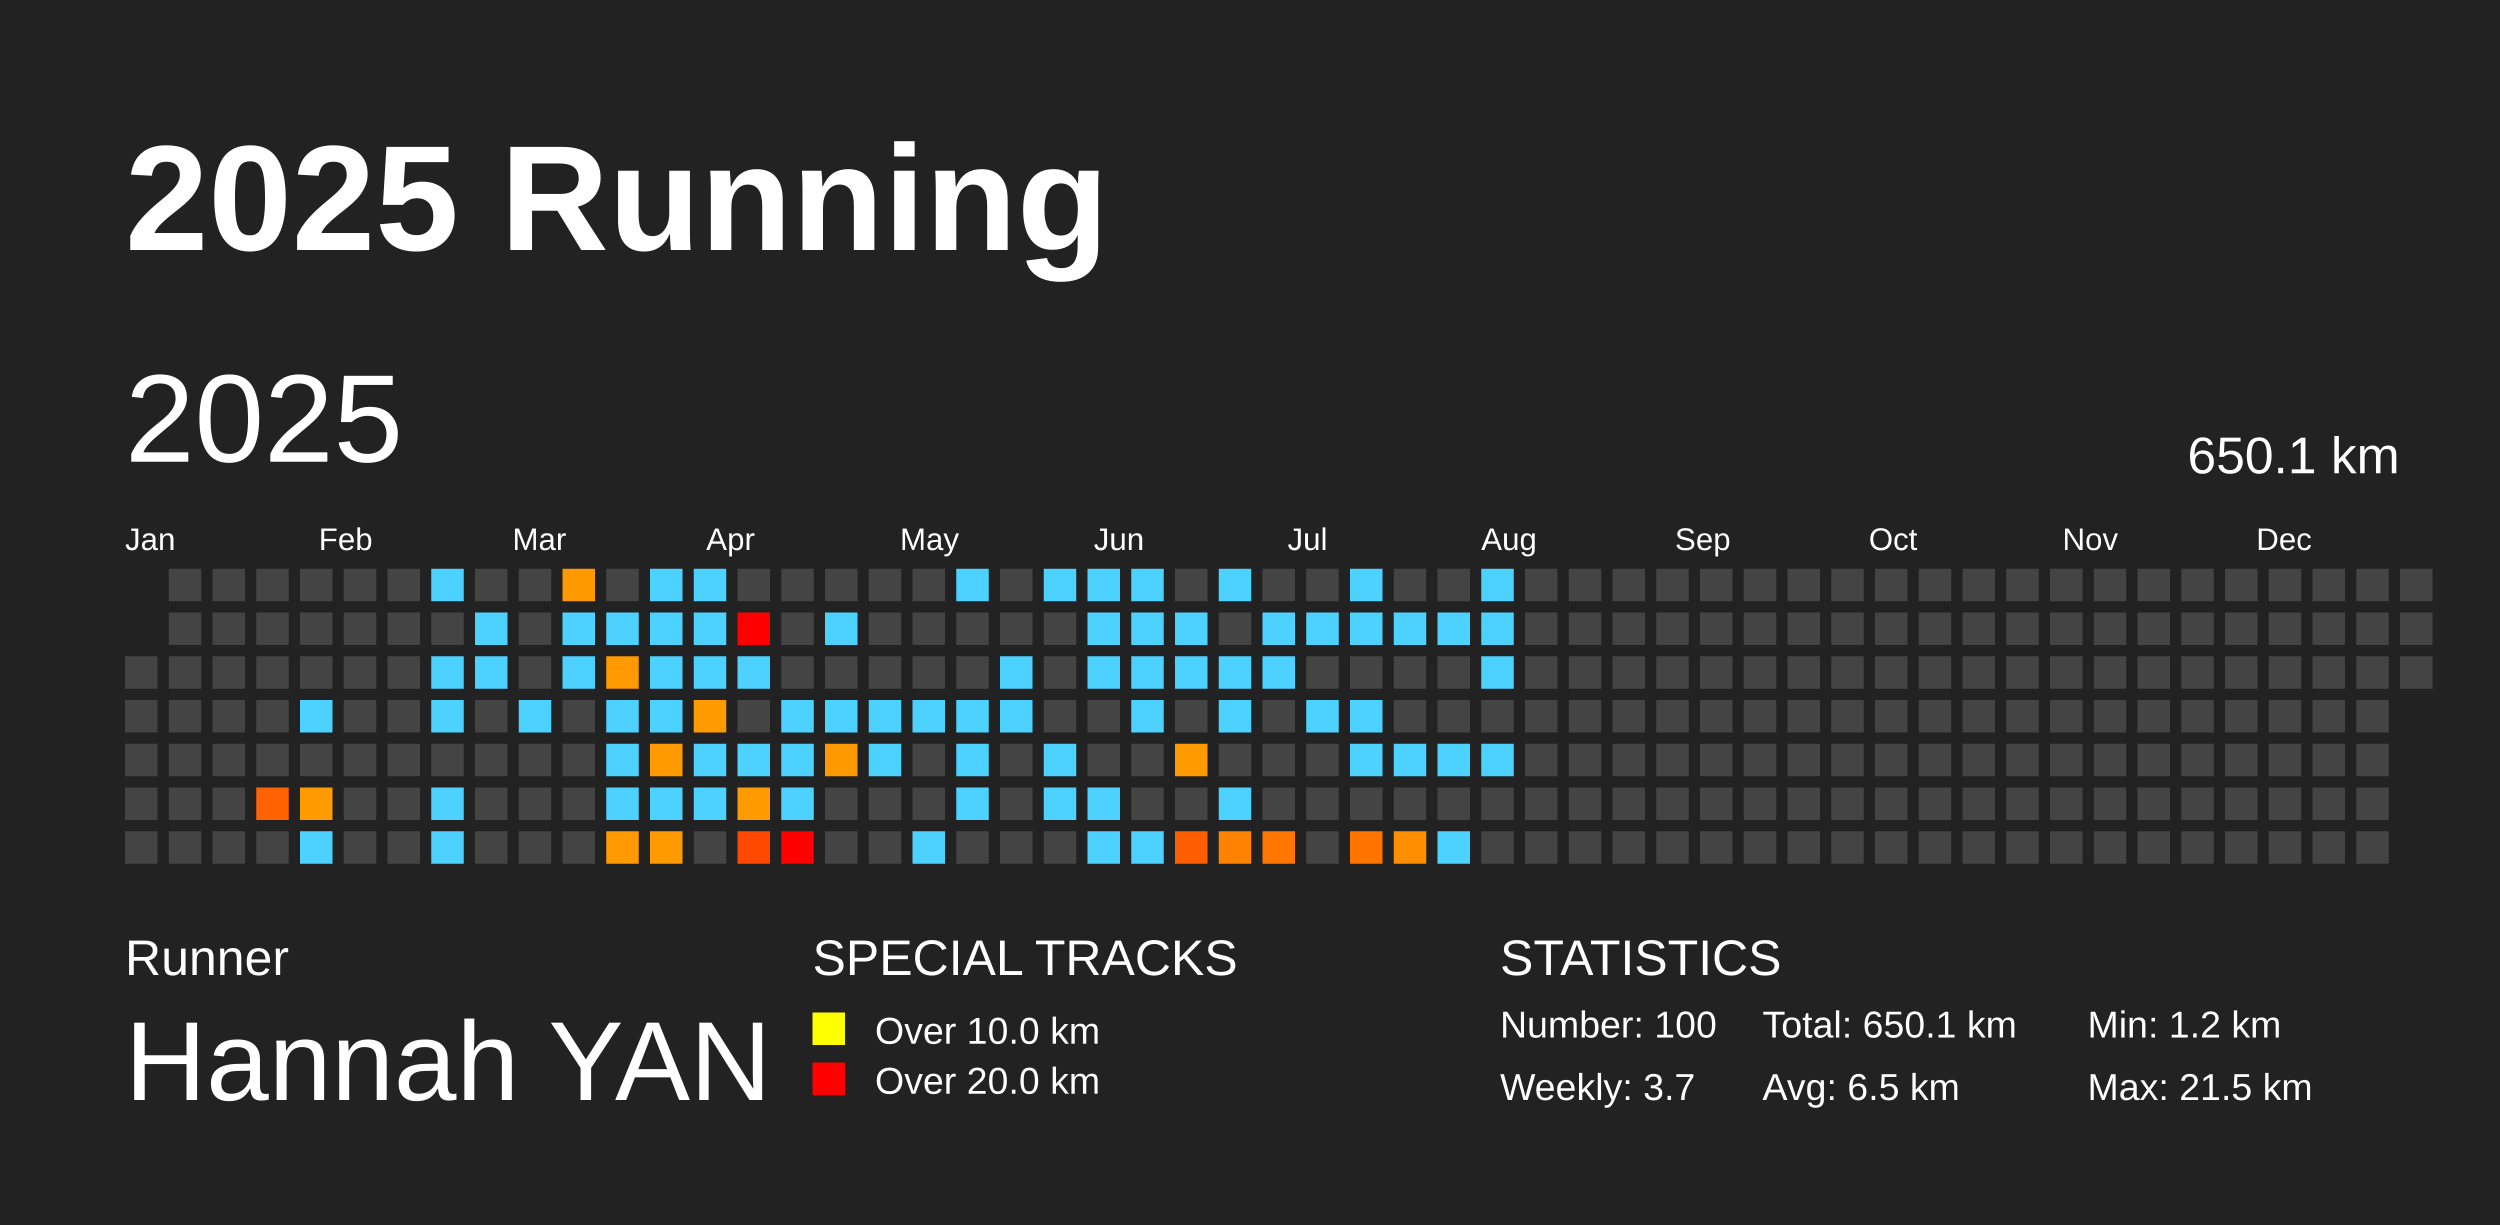
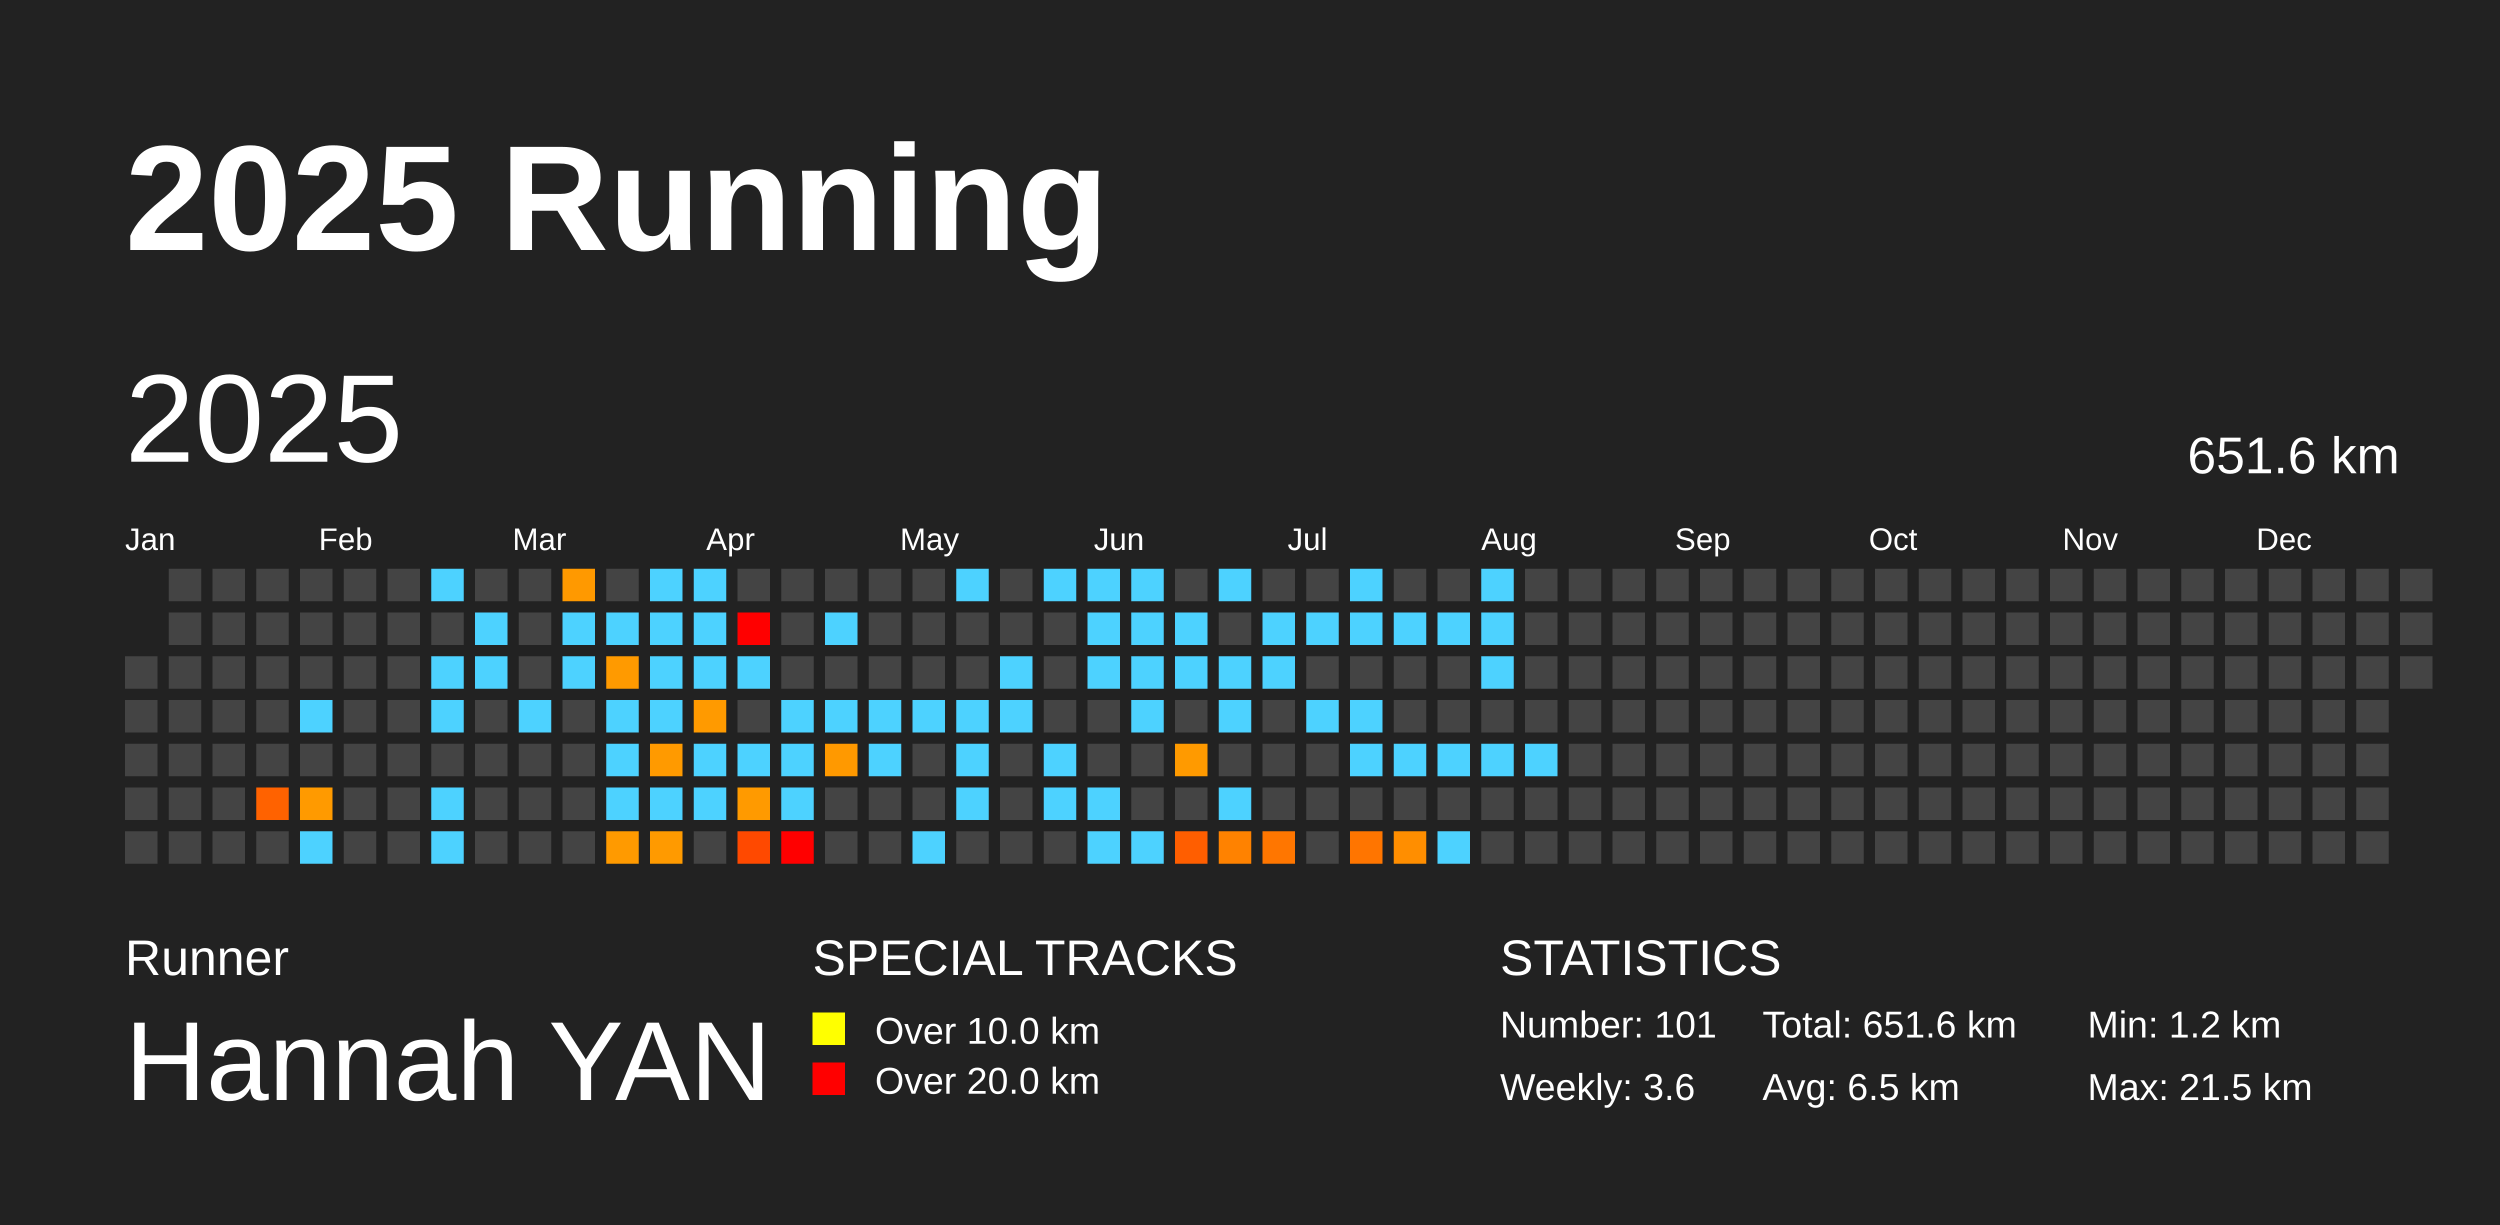
<svg xmlns="http://www.w3.org/2000/svg" baseProfile="full" height="98mm" version="1.1" viewBox="0,0,200,98" width="200mm">
  <defs />
  <rect fill="#222222" height="98" width="200" x="0" y="0" />
  <text fill="#FFFFFF" style="font-size:12px; font-family:Arial; font-weight:bold;" x="10" y="20">2025 Running</text>
  <text fill="#FFFFFF" style="font-size:4px; font-family:Arial" x="10" y="78">Runner</text>
  <text fill="#FFFFFF" style="font-size:9px; font-family:Arial" x="10" y="88">Hannah YAN</text>
  <text fill="#FFFFFF" style="font-size:4px; font-family:Arial" x="65" y="78">SPECIAL TRACKS</text>
  <rect fill="yellow" height="2.6" width="2.6" x="65" y="81" />
  <text fill="#FFFFFF" style="font-size:3px; font-family:Arial" x="70" y="83.5">Over 10.0 km</text>
  <rect fill="red" height="2.6" width="2.6" x="65" y="85" />
  <text fill="#FFFFFF" style="font-size:3px; font-family:Arial" x="70" y="87.5">Over 20.0 km</text>
  <text fill="#FFFFFF" style="font-size:4px; font-family:Arial" x="120" y="78">STATISTICS</text>
-   <text fill="#FFFFFF" style="font-size:3px; font-family:Arial" x="120" y="83">Number: 100</text>
-   <text fill="#FFFFFF" style="font-size:3px; font-family:Arial" x="120" y="88">Weekly: 3.7</text>
-   <text fill="#FFFFFF" style="font-size:3px; font-family:Arial" x="141" y="83">Total: 650.1 km</text>
+   <text fill="#FFFFFF" style="font-size:3px; font-family:Arial" x="120" y="83">Number: 101</text>
+   <text fill="#FFFFFF" style="font-size:3px; font-family:Arial" x="120" y="88">Weekly: 3.6</text>
+   <text fill="#FFFFFF" style="font-size:3px; font-family:Arial" x="141" y="83">Total: 651.6 km</text>
  <text fill="#FFFFFF" style="font-size:3px; font-family:Arial" x="141" y="88">Avg: 6.5 km</text>
  <text fill="#FFFFFF" style="font-size:3px; font-family:Arial" x="167" y="83">Min: 1.2 km</text>
  <text fill="#FFFFFF" style="font-size:3px; font-family:Arial" x="167" y="88">Max: 21.5 km</text>
  <text dominant-baseline="hanging" fill="#FFFFFF" style="font-size:10.0px; font-family:Arial;" x="10" y="30">2025</text>
-   <text dominant-baseline="hanging" fill="#FFFFFF" style="font-size:4.125px; font-family:Arial;" x="175" y="35">650.1 km</text>
+   <text dominant-baseline="hanging" fill="#FFFFFF" style="font-size:4.125px; font-family:Arial;" x="175" y="35">651.6 km</text>
  <text fill="#FFFFFF" style="font-size:2.5px; font-family:Arial" x="10.0" y="44">Jan</text>
  <text fill="#FFFFFF" style="font-size:2.5px; font-family:Arial" x="25.5" y="44">Feb</text>
  <text fill="#FFFFFF" style="font-size:2.5px; font-family:Arial" x="41.0" y="44">Mar</text>
  <text fill="#FFFFFF" style="font-size:2.5px; font-family:Arial" x="56.5" y="44">Apr</text>
  <text fill="#FFFFFF" style="font-size:2.5px; font-family:Arial" x="72.0" y="44">May</text>
  <text fill="#FFFFFF" style="font-size:2.5px; font-family:Arial" x="87.5" y="44">Jun</text>
  <text fill="#FFFFFF" style="font-size:2.5px; font-family:Arial" x="103.0" y="44">Jul</text>
  <text fill="#FFFFFF" style="font-size:2.5px; font-family:Arial" x="118.5" y="44">Aug</text>
  <text fill="#FFFFFF" style="font-size:2.5px; font-family:Arial" x="134.0" y="44">Sep</text>
  <text fill="#FFFFFF" style="font-size:2.5px; font-family:Arial" x="149.5" y="44">Oct</text>
  <text fill="#FFFFFF" style="font-size:2.5px; font-family:Arial" x="165.0" y="44">Nov</text>
  <text fill="#FFFFFF" style="font-size:2.5px; font-family:Arial" x="180.5" y="44">Dec</text>
  <rect fill="#444444" height="2.6" width="2.6" x="10.0" y="52.5" />
  <rect fill="#444444" height="2.6" width="2.6" x="10.0" y="56.0" />
  <rect fill="#444444" height="2.6" width="2.6" x="10.0" y="59.5" />
  <rect fill="#444444" height="2.6" width="2.6" x="10.0" y="63.0" />
  <rect fill="#444444" height="2.6" width="2.6" x="10.0" y="66.5" />
  <rect fill="#444444" height="2.6" width="2.6" x="13.5" y="45.5" />
  <rect fill="#444444" height="2.6" width="2.6" x="13.5" y="49.0" />
  <rect fill="#444444" height="2.6" width="2.6" x="13.5" y="52.5" />
  <rect fill="#444444" height="2.6" width="2.6" x="13.5" y="56.0" />
  <rect fill="#444444" height="2.6" width="2.6" x="13.5" y="59.5" />
  <rect fill="#444444" height="2.6" width="2.6" x="13.5" y="63.0" />
  <rect fill="#444444" height="2.6" width="2.6" x="13.5" y="66.5" />
  <rect fill="#444444" height="2.6" width="2.6" x="17.0" y="45.5" />
  <rect fill="#444444" height="2.6" width="2.6" x="17.0" y="49.0" />
  <rect fill="#444444" height="2.6" width="2.6" x="17.0" y="52.5" />
  <rect fill="#444444" height="2.6" width="2.6" x="17.0" y="56.0" />
  <rect fill="#444444" height="2.6" width="2.6" x="17.0" y="59.5" />
  <rect fill="#444444" height="2.6" width="2.6" x="17.0" y="63.0" />
  <rect fill="#444444" height="2.6" width="2.6" x="17.0" y="66.5" />
  <rect fill="#444444" height="2.6" width="2.6" x="20.5" y="45.5" />
  <rect fill="#444444" height="2.6" width="2.6" x="20.5" y="49.0" />
  <rect fill="#444444" height="2.6" width="2.6" x="20.5" y="52.5" />
  <rect fill="#444444" height="2.6" width="2.6" x="20.5" y="56.0" />
  <rect fill="#444444" height="2.6" width="2.6" x="20.5" y="59.5" />
  <rect fill="#ff6200" height="2.6" width="2.6" x="20.5" y="63.0" />
  <rect fill="#444444" height="2.6" width="2.6" x="20.5" y="66.5" />
  <rect fill="#444444" height="2.6" width="2.6" x="24.0" y="45.5" />
  <rect fill="#444444" height="2.6" width="2.6" x="24.0" y="49.0" />
  <rect fill="#444444" height="2.6" width="2.6" x="24.0" y="52.5" />
  <rect fill="#4dd2ff" height="2.6" width="2.6" x="24.0" y="56.0" />
  <rect fill="#444444" height="2.6" width="2.6" x="24.0" y="59.5" />
  <rect fill="#ff9a00" height="2.6" width="2.6" x="24.0" y="63.0" />
  <rect fill="#4dd2ff" height="2.6" width="2.6" x="24.0" y="66.5" />
  <rect fill="#444444" height="2.6" width="2.6" x="27.5" y="45.5" />
  <rect fill="#444444" height="2.6" width="2.6" x="27.5" y="49.0" />
  <rect fill="#444444" height="2.6" width="2.6" x="27.5" y="52.5" />
  <rect fill="#444444" height="2.6" width="2.6" x="27.5" y="56.0" />
  <rect fill="#444444" height="2.6" width="2.6" x="27.5" y="59.5" />
  <rect fill="#444444" height="2.6" width="2.6" x="27.5" y="63.0" />
  <rect fill="#444444" height="2.6" width="2.6" x="27.5" y="66.5" />
  <rect fill="#444444" height="2.6" width="2.6" x="31.0" y="45.5" />
  <rect fill="#444444" height="2.6" width="2.6" x="31.0" y="49.0" />
  <rect fill="#444444" height="2.6" width="2.6" x="31.0" y="52.5" />
  <rect fill="#444444" height="2.6" width="2.6" x="31.0" y="56.0" />
  <rect fill="#444444" height="2.6" width="2.6" x="31.0" y="59.5" />
  <rect fill="#444444" height="2.6" width="2.6" x="31.0" y="63.0" />
  <rect fill="#444444" height="2.6" width="2.6" x="31.0" y="66.5" />
  <rect fill="#4dd2ff" height="2.6" width="2.6" x="34.5" y="45.5" />
  <rect fill="#444444" height="2.6" width="2.6" x="34.5" y="49.0" />
  <rect fill="#4dd2ff" height="2.6" width="2.6" x="34.5" y="52.5" />
  <rect fill="#4dd2ff" height="2.6" width="2.6" x="34.5" y="56.0" />
  <rect fill="#444444" height="2.6" width="2.6" x="34.5" y="59.5" />
  <rect fill="#4dd2ff" height="2.6" width="2.6" x="34.5" y="63.0" />
  <rect fill="#4dd2ff" height="2.6" width="2.6" x="34.5" y="66.5" />
  <rect fill="#444444" height="2.6" width="2.6" x="38.0" y="45.5" />
  <rect fill="#4dd2ff" height="2.6" width="2.6" x="38.0" y="49.0" />
  <rect fill="#4dd2ff" height="2.6" width="2.6" x="38.0" y="52.5" />
  <rect fill="#444444" height="2.6" width="2.6" x="38.0" y="56.0" />
  <rect fill="#444444" height="2.6" width="2.6" x="38.0" y="59.5" />
  <rect fill="#444444" height="2.6" width="2.6" x="38.0" y="63.0" />
  <rect fill="#444444" height="2.6" width="2.6" x="38.0" y="66.5" />
  <rect fill="#444444" height="2.6" width="2.6" x="41.5" y="45.5" />
  <rect fill="#444444" height="2.6" width="2.6" x="41.5" y="49.0" />
  <rect fill="#444444" height="2.6" width="2.6" x="41.5" y="52.5" />
  <rect fill="#4dd2ff" height="2.6" width="2.6" x="41.5" y="56.0" />
  <rect fill="#444444" height="2.6" width="2.6" x="41.5" y="59.5" />
  <rect fill="#444444" height="2.6" width="2.6" x="41.5" y="63.0" />
  <rect fill="#444444" height="2.6" width="2.6" x="41.5" y="66.5" />
  <rect fill="#ff9900" height="2.6" width="2.6" x="45.0" y="45.5" />
  <rect fill="#4dd2ff" height="2.6" width="2.6" x="45.0" y="49.0" />
  <rect fill="#4dd2ff" height="2.6" width="2.6" x="45.0" y="52.5" />
  <rect fill="#444444" height="2.6" width="2.6" x="45.0" y="56.0" />
  <rect fill="#444444" height="2.6" width="2.6" x="45.0" y="59.5" />
  <rect fill="#444444" height="2.6" width="2.6" x="45.0" y="63.0" />
  <rect fill="#444444" height="2.6" width="2.6" x="45.0" y="66.5" />
  <rect fill="#444444" height="2.6" width="2.6" x="48.5" y="45.5" />
  <rect fill="#4dd2ff" height="2.6" width="2.6" x="48.5" y="49.0" />
  <rect fill="#ff9a00" height="2.6" width="2.6" x="48.5" y="52.5" />
  <rect fill="#4dd2ff" height="2.6" width="2.6" x="48.5" y="56.0" />
  <rect fill="#4dd2ff" height="2.6" width="2.6" x="48.5" y="59.5" />
  <rect fill="#4dd2ff" height="2.6" width="2.6" x="48.5" y="63.0" />
  <rect fill="#ff9a00" height="2.6" width="2.6" x="48.5" y="66.5" />
  <rect fill="#4dd2ff" height="2.6" width="2.6" x="52.0" y="45.5" />
  <rect fill="#4dd2ff" height="2.6" width="2.6" x="52.0" y="49.0" />
  <rect fill="#4dd2ff" height="2.6" width="2.6" x="52.0" y="52.5" />
  <rect fill="#4dd2ff" height="2.6" width="2.6" x="52.0" y="56.0" />
  <rect fill="#ff9a00" height="2.6" width="2.6" x="52.0" y="59.5" />
  <rect fill="#4dd2ff" height="2.6" width="2.6" x="52.0" y="63.0" />
  <rect fill="#ff9a00" height="2.6" width="2.6" x="52.0" y="66.5" />
  <rect fill="#4dd2ff" height="2.6" width="2.6" x="55.5" y="45.5" />
  <rect fill="#4dd2ff" height="2.6" width="2.6" x="55.5" y="49.0" />
  <rect fill="#4dd2ff" height="2.6" width="2.6" x="55.5" y="52.5" />
  <rect fill="#ff9a00" height="2.6" width="2.6" x="55.5" y="56.0" />
  <rect fill="#4dd2ff" height="2.6" width="2.6" x="55.5" y="59.5" />
  <rect fill="#4dd2ff" height="2.6" width="2.6" x="55.5" y="63.0" />
  <rect fill="#444444" height="2.6" width="2.6" x="55.5" y="66.5" />
  <rect fill="#444444" height="2.6" width="2.6" x="59.0" y="45.5" />
  <rect fill="red" height="2.6" width="2.6" x="59.0" y="49.0" />
  <rect fill="#4dd2ff" height="2.6" width="2.6" x="59.0" y="52.5" />
  <rect fill="#444444" height="2.6" width="2.6" x="59.0" y="56.0" />
  <rect fill="#4dd2ff" height="2.6" width="2.6" x="59.0" y="59.5" />
  <rect fill="#ff9a00" height="2.6" width="2.6" x="59.0" y="63.0" />
  <rect fill="#ff4900" height="2.6" width="2.6" x="59.0" y="66.5" />
  <rect fill="#444444" height="2.6" width="2.6" x="62.5" y="45.5" />
  <rect fill="#444444" height="2.6" width="2.6" x="62.5" y="49.0" />
  <rect fill="#444444" height="2.6" width="2.6" x="62.5" y="52.5" />
  <rect fill="#4dd2ff" height="2.6" width="2.6" x="62.5" y="56.0" />
  <rect fill="#4dd2ff" height="2.6" width="2.6" x="62.5" y="59.5" />
  <rect fill="#4dd2ff" height="2.6" width="2.6" x="62.5" y="63.0" />
  <rect fill="red" height="2.6" width="2.6" x="62.5" y="66.5" />
  <rect fill="#444444" height="2.6" width="2.6" x="66.0" y="45.5" />
  <rect fill="#4dd2ff" height="2.6" width="2.6" x="66.0" y="49.0" />
  <rect fill="#444444" height="2.6" width="2.6" x="66.0" y="52.5" />
  <rect fill="#4dd2ff" height="2.6" width="2.6" x="66.0" y="56.0" />
  <rect fill="#ff9900" height="2.6" width="2.6" x="66.0" y="59.5" />
  <rect fill="#444444" height="2.6" width="2.6" x="66.0" y="63.0" />
  <rect fill="#444444" height="2.6" width="2.6" x="66.0" y="66.5" />
  <rect fill="#444444" height="2.6" width="2.6" x="69.5" y="45.5" />
  <rect fill="#444444" height="2.6" width="2.6" x="69.5" y="49.0" />
  <rect fill="#444444" height="2.6" width="2.6" x="69.5" y="52.5" />
  <rect fill="#4dd2ff" height="2.6" width="2.6" x="69.5" y="56.0" />
  <rect fill="#4dd2ff" height="2.6" width="2.6" x="69.5" y="59.5" />
  <rect fill="#444444" height="2.6" width="2.6" x="69.5" y="63.0" />
  <rect fill="#444444" height="2.6" width="2.6" x="69.5" y="66.5" />
  <rect fill="#444444" height="2.6" width="2.6" x="73.0" y="45.5" />
  <rect fill="#444444" height="2.6" width="2.6" x="73.0" y="49.0" />
  <rect fill="#444444" height="2.6" width="2.6" x="73.0" y="52.5" />
  <rect fill="#4dd2ff" height="2.6" width="2.6" x="73.0" y="56.0" />
  <rect fill="#444444" height="2.6" width="2.6" x="73.0" y="59.5" />
  <rect fill="#444444" height="2.6" width="2.6" x="73.0" y="63.0" />
  <rect fill="#4dd2ff" height="2.6" width="2.6" x="73.0" y="66.5" />
  <rect fill="#4dd2ff" height="2.6" width="2.6" x="76.5" y="45.5" />
  <rect fill="#444444" height="2.6" width="2.6" x="76.5" y="49.0" />
  <rect fill="#444444" height="2.6" width="2.6" x="76.5" y="52.5" />
  <rect fill="#4dd2ff" height="2.6" width="2.6" x="76.5" y="56.0" />
  <rect fill="#4dd2ff" height="2.6" width="2.6" x="76.5" y="59.5" />
  <rect fill="#4dd2ff" height="2.6" width="2.6" x="76.5" y="63.0" />
  <rect fill="#444444" height="2.6" width="2.6" x="76.5" y="66.5" />
  <rect fill="#444444" height="2.6" width="2.6" x="80.0" y="45.5" />
  <rect fill="#444444" height="2.6" width="2.6" x="80.0" y="49.0" />
  <rect fill="#4dd2ff" height="2.6" width="2.6" x="80.0" y="52.5" />
  <rect fill="#4dd2ff" height="2.6" width="2.6" x="80.0" y="56.0" />
  <rect fill="#444444" height="2.6" width="2.6" x="80.0" y="59.5" />
  <rect fill="#444444" height="2.6" width="2.6" x="80.0" y="63.0" />
  <rect fill="#444444" height="2.6" width="2.6" x="80.0" y="66.5" />
  <rect fill="#4dd2ff" height="2.6" width="2.6" x="83.5" y="45.5" />
  <rect fill="#444444" height="2.6" width="2.6" x="83.5" y="49.0" />
  <rect fill="#444444" height="2.6" width="2.6" x="83.5" y="52.5" />
  <rect fill="#444444" height="2.6" width="2.6" x="83.5" y="56.0" />
  <rect fill="#4dd2ff" height="2.6" width="2.6" x="83.5" y="59.5" />
  <rect fill="#4dd2ff" height="2.6" width="2.6" x="83.5" y="63.0" />
  <rect fill="#444444" height="2.6" width="2.6" x="83.5" y="66.5" />
  <rect fill="#4dd2ff" height="2.6" width="2.6" x="87.0" y="45.5" />
  <rect fill="#4dd2ff" height="2.6" width="2.6" x="87.0" y="49.0" />
  <rect fill="#4dd2ff" height="2.6" width="2.6" x="87.0" y="52.5" />
  <rect fill="#444444" height="2.6" width="2.6" x="87.0" y="56.0" />
  <rect fill="#444444" height="2.6" width="2.6" x="87.0" y="59.5" />
  <rect fill="#4dd2ff" height="2.6" width="2.6" x="87.0" y="63.0" />
  <rect fill="#4dd2ff" height="2.6" width="2.6" x="87.0" y="66.5" />
  <rect fill="#4dd2ff" height="2.6" width="2.6" x="90.5" y="45.5" />
  <rect fill="#4dd2ff" height="2.6" width="2.6" x="90.5" y="49.0" />
  <rect fill="#4dd2ff" height="2.6" width="2.6" x="90.5" y="52.5" />
  <rect fill="#4dd2ff" height="2.6" width="2.6" x="90.5" y="56.0" />
  <rect fill="#444444" height="2.6" width="2.6" x="90.5" y="59.5" />
  <rect fill="#444444" height="2.6" width="2.6" x="90.5" y="63.0" />
  <rect fill="#4dd2ff" height="2.6" width="2.6" x="90.5" y="66.5" />
  <rect fill="#444444" height="2.6" width="2.6" x="94.0" y="45.5" />
  <rect fill="#4dd2ff" height="2.6" width="2.6" x="94.0" y="49.0" />
  <rect fill="#4dd2ff" height="2.6" width="2.6" x="94.0" y="52.5" />
  <rect fill="#444444" height="2.6" width="2.6" x="94.0" y="56.0" />
  <rect fill="#ff9a00" height="2.6" width="2.6" x="94.0" y="59.5" />
  <rect fill="#444444" height="2.6" width="2.6" x="94.0" y="63.0" />
  <rect fill="#ff5e00" height="2.6" width="2.6" x="94.0" y="66.5" />
  <rect fill="#4dd2ff" height="2.6" width="2.6" x="97.5" y="45.5" />
  <rect fill="#444444" height="2.6" width="2.6" x="97.5" y="49.0" />
  <rect fill="#4dd2ff" height="2.6" width="2.6" x="97.5" y="52.5" />
  <rect fill="#4dd2ff" height="2.6" width="2.6" x="97.5" y="56.0" />
  <rect fill="#444444" height="2.6" width="2.6" x="97.5" y="59.5" />
  <rect fill="#4dd2ff" height="2.6" width="2.6" x="97.5" y="63.0" />
  <rect fill="#ff8200" height="2.6" width="2.6" x="97.5" y="66.5" />
  <rect fill="#444444" height="2.6" width="2.6" x="101.0" y="45.5" />
  <rect fill="#4dd2ff" height="2.6" width="2.6" x="101.0" y="49.0" />
  <rect fill="#4dd2ff" height="2.6" width="2.6" x="101.0" y="52.5" />
  <rect fill="#444444" height="2.6" width="2.6" x="101.0" y="56.0" />
  <rect fill="#444444" height="2.6" width="2.6" x="101.0" y="59.5" />
  <rect fill="#444444" height="2.6" width="2.6" x="101.0" y="63.0" />
  <rect fill="#ff7600" height="2.6" width="2.6" x="101.0" y="66.5" />
  <rect fill="#444444" height="2.6" width="2.6" x="104.5" y="45.5" />
  <rect fill="#4dd2ff" height="2.6" width="2.6" x="104.5" y="49.0" />
  <rect fill="#444444" height="2.6" width="2.6" x="104.5" y="52.5" />
  <rect fill="#4dd2ff" height="2.6" width="2.6" x="104.5" y="56.0" />
  <rect fill="#444444" height="2.6" width="2.6" x="104.5" y="59.5" />
  <rect fill="#444444" height="2.6" width="2.6" x="104.5" y="63.0" />
  <rect fill="#444444" height="2.6" width="2.6" x="104.5" y="66.5" />
  <rect fill="#4dd2ff" height="2.6" width="2.6" x="108.0" y="45.5" />
  <rect fill="#4dd2ff" height="2.6" width="2.6" x="108.0" y="49.0" />
  <rect fill="#444444" height="2.6" width="2.6" x="108.0" y="52.5" />
  <rect fill="#4dd2ff" height="2.6" width="2.6" x="108.0" y="56.0" />
  <rect fill="#4dd2ff" height="2.6" width="2.6" x="108.0" y="59.5" />
  <rect fill="#444444" height="2.6" width="2.6" x="108.0" y="63.0" />
  <rect fill="#ff7500" height="2.6" width="2.6" x="108.0" y="66.5" />
  <rect fill="#444444" height="2.6" width="2.6" x="111.5" y="45.5" />
  <rect fill="#4dd2ff" height="2.6" width="2.6" x="111.5" y="49.0" />
  <rect fill="#444444" height="2.6" width="2.6" x="111.5" y="52.5" />
  <rect fill="#444444" height="2.6" width="2.6" x="111.5" y="56.0" />
  <rect fill="#4dd2ff" height="2.6" width="2.6" x="111.5" y="59.5" />
  <rect fill="#444444" height="2.6" width="2.6" x="111.5" y="63.0" />
  <rect fill="#ff8e00" height="2.6" width="2.6" x="111.5" y="66.5" />
  <rect fill="#444444" height="2.6" width="2.6" x="115.0" y="45.5" />
  <rect fill="#4dd2ff" height="2.6" width="2.6" x="115.0" y="49.0" />
  <rect fill="#444444" height="2.6" width="2.6" x="115.0" y="52.5" />
  <rect fill="#444444" height="2.6" width="2.6" x="115.0" y="56.0" />
  <rect fill="#4dd2ff" height="2.6" width="2.6" x="115.0" y="59.5" />
  <rect fill="#444444" height="2.6" width="2.6" x="115.0" y="63.0" />
  <rect fill="#4dd2ff" height="2.6" width="2.6" x="115.0" y="66.5" />
  <rect fill="#4dd2ff" height="2.6" width="2.6" x="118.5" y="45.5" />
  <rect fill="#4dd2ff" height="2.6" width="2.6" x="118.5" y="49.0" />
  <rect fill="#4dd2ff" height="2.6" width="2.6" x="118.5" y="52.5" />
  <rect fill="#444444" height="2.6" width="2.6" x="118.5" y="56.0" />
  <rect fill="#4dd2ff" height="2.6" width="2.6" x="118.5" y="59.5" />
  <rect fill="#444444" height="2.6" width="2.6" x="118.5" y="63.0" />
  <rect fill="#444444" height="2.6" width="2.6" x="118.5" y="66.5" />
  <rect fill="#444444" height="2.6" width="2.6" x="122.0" y="45.5" />
  <rect fill="#444444" height="2.6" width="2.6" x="122.0" y="49.0" />
  <rect fill="#444444" height="2.6" width="2.6" x="122.0" y="52.5" />
  <rect fill="#444444" height="2.6" width="2.6" x="122.0" y="56.0" />
-   <rect fill="#444444" height="2.6" width="2.6" x="122.0" y="59.5" />
+   <rect fill="#4dd2ff" height="2.6" width="2.6" x="122.0" y="59.5" />
  <rect fill="#444444" height="2.6" width="2.6" x="122.0" y="63.0" />
  <rect fill="#444444" height="2.6" width="2.6" x="122.0" y="66.5" />
  <rect fill="#444444" height="2.6" width="2.6" x="125.5" y="45.5" />
  <rect fill="#444444" height="2.6" width="2.6" x="125.5" y="49.0" />
  <rect fill="#444444" height="2.6" width="2.6" x="125.5" y="52.5" />
  <rect fill="#444444" height="2.6" width="2.6" x="125.5" y="56.0" />
  <rect fill="#444444" height="2.6" width="2.6" x="125.5" y="59.5" />
  <rect fill="#444444" height="2.6" width="2.6" x="125.5" y="63.0" />
  <rect fill="#444444" height="2.6" width="2.6" x="125.5" y="66.5" />
  <rect fill="#444444" height="2.6" width="2.6" x="129.0" y="45.5" />
  <rect fill="#444444" height="2.6" width="2.6" x="129.0" y="49.0" />
  <rect fill="#444444" height="2.6" width="2.6" x="129.0" y="52.5" />
  <rect fill="#444444" height="2.6" width="2.6" x="129.0" y="56.0" />
  <rect fill="#444444" height="2.6" width="2.6" x="129.0" y="59.5" />
  <rect fill="#444444" height="2.6" width="2.6" x="129.0" y="63.0" />
  <rect fill="#444444" height="2.6" width="2.6" x="129.0" y="66.5" />
  <rect fill="#444444" height="2.6" width="2.6" x="132.5" y="45.5" />
  <rect fill="#444444" height="2.6" width="2.6" x="132.5" y="49.0" />
  <rect fill="#444444" height="2.6" width="2.6" x="132.5" y="52.5" />
  <rect fill="#444444" height="2.6" width="2.6" x="132.5" y="56.0" />
  <rect fill="#444444" height="2.6" width="2.6" x="132.5" y="59.5" />
  <rect fill="#444444" height="2.6" width="2.6" x="132.5" y="63.0" />
  <rect fill="#444444" height="2.6" width="2.6" x="132.5" y="66.5" />
  <rect fill="#444444" height="2.6" width="2.6" x="136.0" y="45.5" />
  <rect fill="#444444" height="2.6" width="2.6" x="136.0" y="49.0" />
  <rect fill="#444444" height="2.6" width="2.6" x="136.0" y="52.5" />
  <rect fill="#444444" height="2.6" width="2.6" x="136.0" y="56.0" />
  <rect fill="#444444" height="2.6" width="2.6" x="136.0" y="59.5" />
  <rect fill="#444444" height="2.6" width="2.6" x="136.0" y="63.0" />
  <rect fill="#444444" height="2.6" width="2.6" x="136.0" y="66.5" />
  <rect fill="#444444" height="2.6" width="2.6" x="139.5" y="45.5" />
  <rect fill="#444444" height="2.6" width="2.6" x="139.5" y="49.0" />
  <rect fill="#444444" height="2.6" width="2.6" x="139.5" y="52.5" />
  <rect fill="#444444" height="2.6" width="2.6" x="139.5" y="56.0" />
  <rect fill="#444444" height="2.6" width="2.6" x="139.5" y="59.5" />
  <rect fill="#444444" height="2.6" width="2.6" x="139.5" y="63.0" />
  <rect fill="#444444" height="2.6" width="2.6" x="139.5" y="66.5" />
  <rect fill="#444444" height="2.6" width="2.6" x="143.0" y="45.5" />
  <rect fill="#444444" height="2.6" width="2.6" x="143.0" y="49.0" />
  <rect fill="#444444" height="2.6" width="2.6" x="143.0" y="52.5" />
  <rect fill="#444444" height="2.6" width="2.6" x="143.0" y="56.0" />
  <rect fill="#444444" height="2.6" width="2.6" x="143.0" y="59.5" />
  <rect fill="#444444" height="2.6" width="2.6" x="143.0" y="63.0" />
  <rect fill="#444444" height="2.6" width="2.6" x="143.0" y="66.5" />
  <rect fill="#444444" height="2.6" width="2.6" x="146.5" y="45.5" />
  <rect fill="#444444" height="2.6" width="2.6" x="146.5" y="49.0" />
  <rect fill="#444444" height="2.6" width="2.6" x="146.5" y="52.5" />
  <rect fill="#444444" height="2.6" width="2.6" x="146.5" y="56.0" />
  <rect fill="#444444" height="2.6" width="2.6" x="146.5" y="59.5" />
  <rect fill="#444444" height="2.6" width="2.6" x="146.5" y="63.0" />
  <rect fill="#444444" height="2.6" width="2.6" x="146.5" y="66.5" />
  <rect fill="#444444" height="2.6" width="2.6" x="150.0" y="45.5" />
  <rect fill="#444444" height="2.6" width="2.6" x="150.0" y="49.0" />
  <rect fill="#444444" height="2.6" width="2.6" x="150.0" y="52.5" />
  <rect fill="#444444" height="2.6" width="2.6" x="150.0" y="56.0" />
  <rect fill="#444444" height="2.6" width="2.6" x="150.0" y="59.5" />
  <rect fill="#444444" height="2.6" width="2.6" x="150.0" y="63.0" />
  <rect fill="#444444" height="2.6" width="2.6" x="150.0" y="66.5" />
  <rect fill="#444444" height="2.6" width="2.6" x="153.5" y="45.5" />
  <rect fill="#444444" height="2.6" width="2.6" x="153.5" y="49.0" />
  <rect fill="#444444" height="2.6" width="2.6" x="153.5" y="52.5" />
  <rect fill="#444444" height="2.6" width="2.6" x="153.5" y="56.0" />
  <rect fill="#444444" height="2.6" width="2.6" x="153.5" y="59.5" />
  <rect fill="#444444" height="2.6" width="2.6" x="153.5" y="63.0" />
  <rect fill="#444444" height="2.6" width="2.6" x="153.5" y="66.5" />
  <rect fill="#444444" height="2.6" width="2.6" x="157.0" y="45.5" />
  <rect fill="#444444" height="2.6" width="2.6" x="157.0" y="49.0" />
  <rect fill="#444444" height="2.6" width="2.6" x="157.0" y="52.5" />
  <rect fill="#444444" height="2.6" width="2.6" x="157.0" y="56.0" />
  <rect fill="#444444" height="2.6" width="2.6" x="157.0" y="59.5" />
  <rect fill="#444444" height="2.6" width="2.6" x="157.0" y="63.0" />
  <rect fill="#444444" height="2.6" width="2.6" x="157.0" y="66.5" />
  <rect fill="#444444" height="2.6" width="2.6" x="160.5" y="45.5" />
  <rect fill="#444444" height="2.6" width="2.6" x="160.5" y="49.0" />
  <rect fill="#444444" height="2.6" width="2.6" x="160.5" y="52.5" />
  <rect fill="#444444" height="2.6" width="2.6" x="160.5" y="56.0" />
  <rect fill="#444444" height="2.6" width="2.6" x="160.5" y="59.5" />
  <rect fill="#444444" height="2.6" width="2.6" x="160.5" y="63.0" />
  <rect fill="#444444" height="2.6" width="2.6" x="160.5" y="66.5" />
  <rect fill="#444444" height="2.6" width="2.6" x="164.0" y="45.5" />
  <rect fill="#444444" height="2.6" width="2.6" x="164.0" y="49.0" />
  <rect fill="#444444" height="2.6" width="2.6" x="164.0" y="52.5" />
  <rect fill="#444444" height="2.6" width="2.6" x="164.0" y="56.0" />
  <rect fill="#444444" height="2.6" width="2.6" x="164.0" y="59.5" />
  <rect fill="#444444" height="2.6" width="2.6" x="164.0" y="63.0" />
  <rect fill="#444444" height="2.6" width="2.6" x="164.0" y="66.5" />
  <rect fill="#444444" height="2.6" width="2.6" x="167.5" y="45.5" />
  <rect fill="#444444" height="2.6" width="2.6" x="167.5" y="49.0" />
  <rect fill="#444444" height="2.6" width="2.6" x="167.5" y="52.5" />
  <rect fill="#444444" height="2.6" width="2.6" x="167.5" y="56.0" />
  <rect fill="#444444" height="2.6" width="2.6" x="167.5" y="59.5" />
  <rect fill="#444444" height="2.6" width="2.6" x="167.5" y="63.0" />
  <rect fill="#444444" height="2.6" width="2.6" x="167.5" y="66.5" />
  <rect fill="#444444" height="2.6" width="2.6" x="171.0" y="45.5" />
  <rect fill="#444444" height="2.6" width="2.6" x="171.0" y="49.0" />
  <rect fill="#444444" height="2.6" width="2.6" x="171.0" y="52.5" />
  <rect fill="#444444" height="2.6" width="2.6" x="171.0" y="56.0" />
  <rect fill="#444444" height="2.6" width="2.6" x="171.0" y="59.5" />
  <rect fill="#444444" height="2.6" width="2.6" x="171.0" y="63.0" />
  <rect fill="#444444" height="2.6" width="2.6" x="171.0" y="66.5" />
  <rect fill="#444444" height="2.6" width="2.6" x="174.5" y="45.5" />
  <rect fill="#444444" height="2.6" width="2.6" x="174.5" y="49.0" />
  <rect fill="#444444" height="2.6" width="2.6" x="174.5" y="52.5" />
  <rect fill="#444444" height="2.6" width="2.6" x="174.5" y="56.0" />
  <rect fill="#444444" height="2.6" width="2.6" x="174.5" y="59.5" />
  <rect fill="#444444" height="2.6" width="2.6" x="174.5" y="63.0" />
  <rect fill="#444444" height="2.6" width="2.6" x="174.5" y="66.5" />
  <rect fill="#444444" height="2.6" width="2.6" x="178.0" y="45.5" />
  <rect fill="#444444" height="2.6" width="2.6" x="178.0" y="49.0" />
  <rect fill="#444444" height="2.6" width="2.6" x="178.0" y="52.5" />
  <rect fill="#444444" height="2.6" width="2.6" x="178.0" y="56.0" />
  <rect fill="#444444" height="2.6" width="2.6" x="178.0" y="59.5" />
  <rect fill="#444444" height="2.6" width="2.6" x="178.0" y="63.0" />
  <rect fill="#444444" height="2.6" width="2.6" x="178.0" y="66.5" />
  <rect fill="#444444" height="2.6" width="2.6" x="181.5" y="45.5" />
  <rect fill="#444444" height="2.6" width="2.6" x="181.5" y="49.0" />
  <rect fill="#444444" height="2.6" width="2.6" x="181.5" y="52.5" />
  <rect fill="#444444" height="2.6" width="2.6" x="181.5" y="56.0" />
  <rect fill="#444444" height="2.6" width="2.6" x="181.5" y="59.5" />
  <rect fill="#444444" height="2.6" width="2.6" x="181.5" y="63.0" />
  <rect fill="#444444" height="2.6" width="2.6" x="181.5" y="66.5" />
  <rect fill="#444444" height="2.6" width="2.6" x="185.0" y="45.5" />
  <rect fill="#444444" height="2.6" width="2.6" x="185.0" y="49.0" />
  <rect fill="#444444" height="2.6" width="2.6" x="185.0" y="52.5" />
  <rect fill="#444444" height="2.6" width="2.6" x="185.0" y="56.0" />
  <rect fill="#444444" height="2.6" width="2.6" x="185.0" y="59.5" />
  <rect fill="#444444" height="2.6" width="2.6" x="185.0" y="63.0" />
  <rect fill="#444444" height="2.6" width="2.6" x="185.0" y="66.5" />
  <rect fill="#444444" height="2.6" width="2.6" x="188.5" y="45.5" />
  <rect fill="#444444" height="2.6" width="2.6" x="188.5" y="49.0" />
  <rect fill="#444444" height="2.6" width="2.6" x="188.5" y="52.5" />
  <rect fill="#444444" height="2.6" width="2.6" x="188.5" y="56.0" />
  <rect fill="#444444" height="2.6" width="2.6" x="188.5" y="59.5" />
  <rect fill="#444444" height="2.6" width="2.6" x="188.5" y="63.0" />
  <rect fill="#444444" height="2.6" width="2.6" x="188.5" y="66.5" />
  <rect fill="#444444" height="2.6" width="2.6" x="192.0" y="45.5" />
  <rect fill="#444444" height="2.6" width="2.6" x="192.0" y="49.0" />
  <rect fill="#444444" height="2.6" width="2.6" x="192.0" y="52.5" />
</svg>
